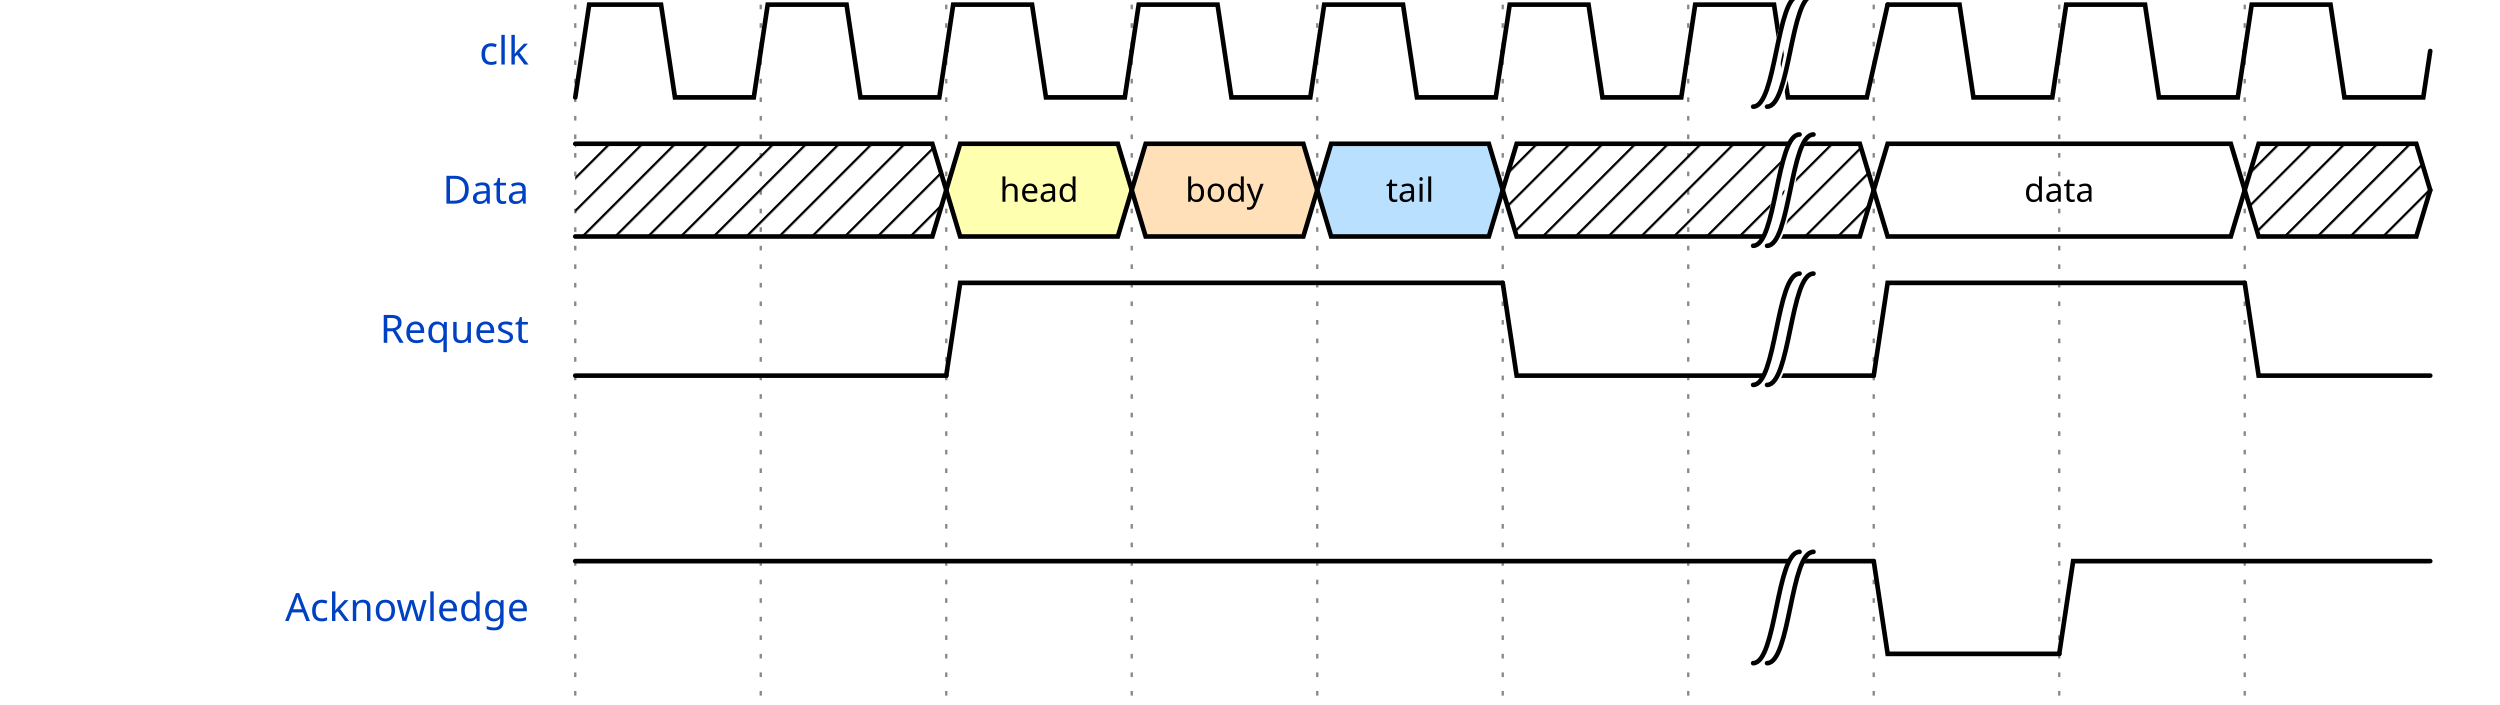
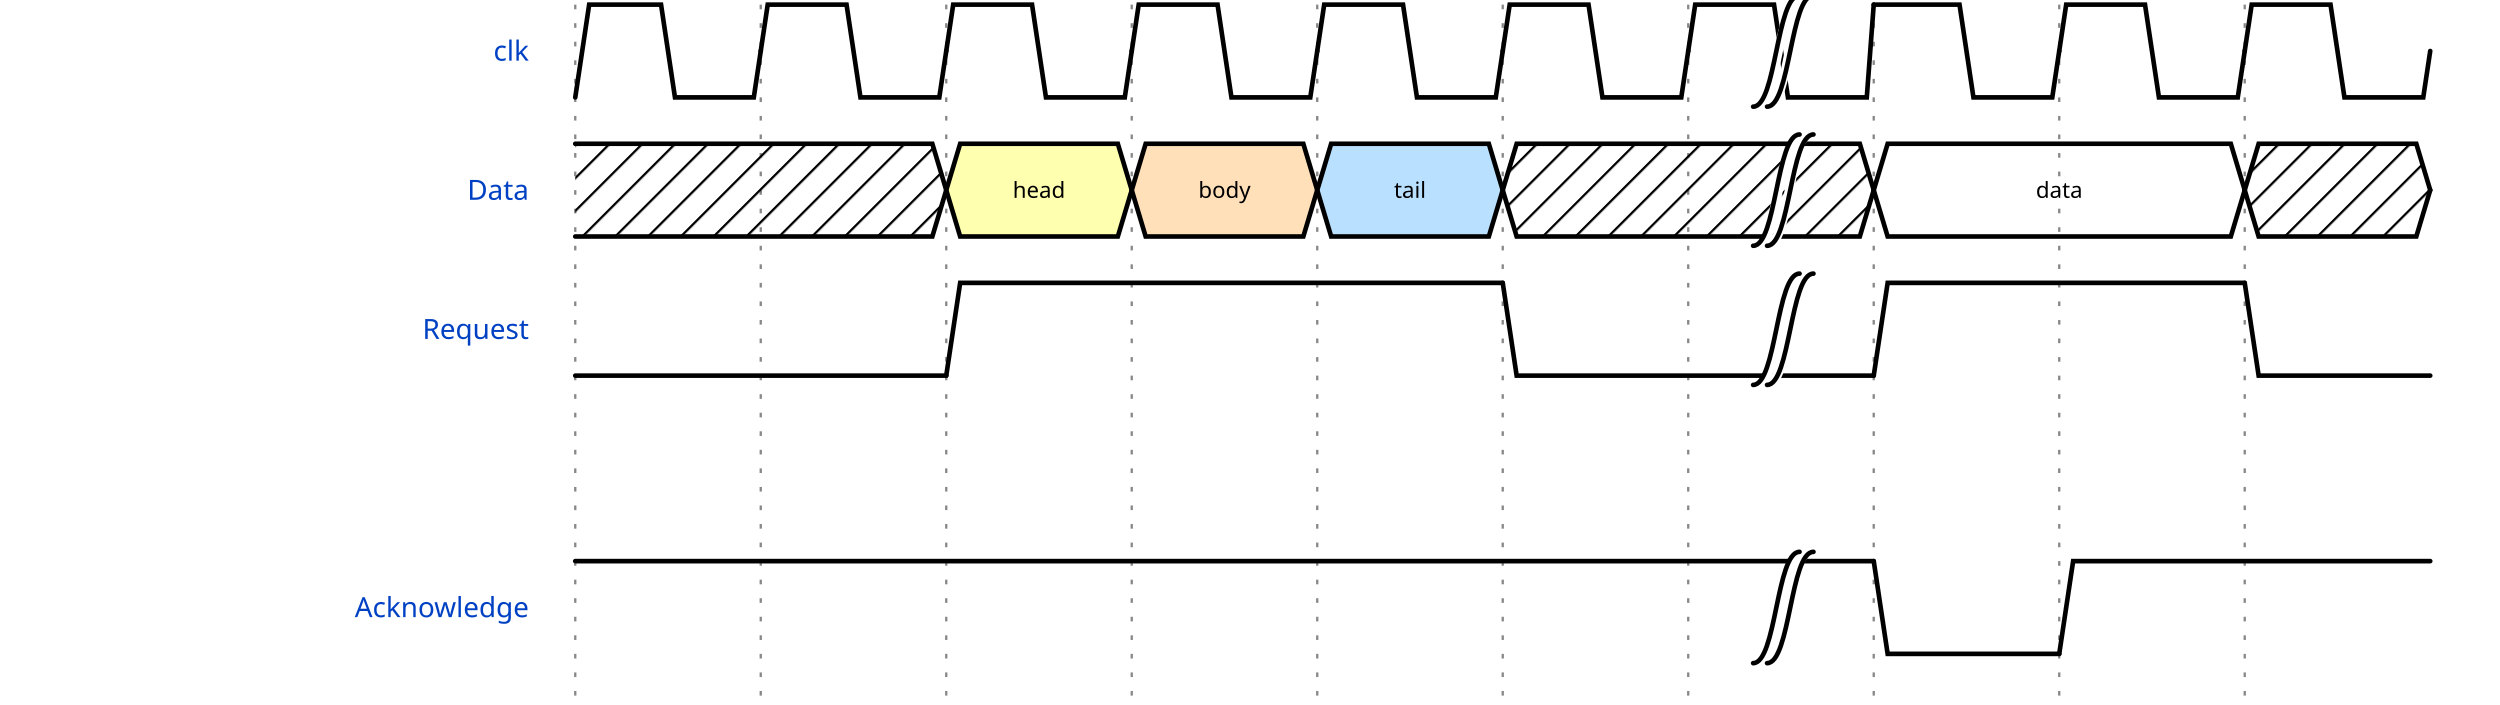
<svg xmlns="http://www.w3.org/2000/svg" width="532" height="150" viewBox="-1 -1 533 152">
  <style>
- .title {fill: rgba(0, 65, 196, 255);font-weight: 500;font-size: 0.700em;font-family: Fira Mono;text-align: right;text-anchor: end;dominant-baseline: middle;alignment-baseline: central;}
+ .title {fill: rgba(0, 65, 196, 255);font-weight: 500;font-size: 0.500em;font-family: Fira Mono;text-align: right;text-anchor: end;dominant-baseline: middle;alignment-baseline: central;}
.text {fill: rgba(0, 0, 0, 255);font-size: 0.900em;font-style: normal;font-variant: normal;font-weight: 500;font-stretch: normal;text-align: center;font-family: Fira Mono;}
.attr {fill: rgba(0, 0, 0, 255);font-size: 9.000px;font-style: normal;font-variant: normal;font-weight: 200;font-stretch: normal;text-align: center;font-family: Fira Mono;text-anchor: middle;dominant-baseline: middle;alignment-baseline: central;}
.path {fill: none;stroke: rgba(0, 0, 0, 255);stroke-width: 1;stroke-linecap: round;stroke-linejoin: miter;stroke-miterlimit: 4;stroke-dasharray: none;}
.stripe {fill: none;stroke: rgba(0, 0, 0, 255);stroke-width: 0.5;stroke-linecap: round;stroke-linejoin: miter;stroke-miterlimit: 4;stroke-dasharray: none;}
- .data {fill: rgba(0, 0, 0, 255);font-size: 0.600em;font-style: normal;font-variant: normal;font-weight: 500;font-stretch: normal;text-align: center;font-family: Fira Mono;text-anchor: middle;dominant-baseline: middle;alignment-baseline: central;}
+ .data {fill: rgba(0, 0, 0, 255);font-size: 0.400em;font-style: normal;font-variant: normal;font-weight: 500;font-stretch: normal;text-align: center;font-family: Fira Mono;text-anchor: middle;dominant-baseline: middle;alignment-baseline: central;}
.arrow {fill: rgba(0, 0, 0, 255);stroke: none;}
.hide {fill: rgba(255, 255, 255, 255);stroke: rgba(255, 255, 255, 255);stroke-width: 2;}
.hatch {fill: url(#diagonalHatch);}
.s2-polygon {fill: rgba(0, 0, 0, 0);stroke: none;}
.s3-polygon {fill: rgba(255, 255, 176, 255);stroke: none;}
.s4-polygon {fill: rgba(255, 224, 185, 255);stroke: none;}
.s5-polygon {fill: rgba(185, 224, 255, 255);stroke: none;}
.tick {stroke: rgba(136, 136, 136, 255);stroke-width: 0.5;stroke-dasharray: 1, 3;}
.big_gap {stroke: rgba(136, 136, 136, 255);stroke-width: 0.5;stroke-dasharray: none;}
.edge {fill: none;stroke: rgba(0, 0, 255, 255);stroke-width: 1;}
.edge-arrow {fill: rgba(0, 0, 255, 255);stroke: none;overflow: visible;}
.edge-text {font-family: Fira Mono;font-size: 0.625em;fill: rgba(0, 0, 0, 255);filter: #solid;transform: translate(0, 2.5px);text-anchor: middle;}
.edge-background {fill: rgba(255, 255, 255, 255);stroke: rgba(255, 255, 255, 255);stroke-width: 2;}
.border {stroke-width: 1.25;stroke: rgba(0, 0, 0, 255);}
- .h1 {fill: rgba(0, 0, 0, 255);font-size: 15.258px;font-weight: bold;font-family: Fira Mono;text-align: left;dominant-baseline: middle;}
- .h2 {fill: rgba(0, 0, 0, 255);font-size: 12.208px;font-weight: bold;font-family: Fira Mono;text-align: left;dominant-baseline: middle;}
- .h3 {fill: rgba(0, 0, 0, 255);font-size: 9.767px;font-weight: bold;font-family: Fira Mono;text-align: left;dominant-baseline: middle;}
- .h4 {fill: rgba(0, 0, 0, 255);font-size: 7.817px;font-weight: bold;font-family: Fira Mono;text-align: left;dominant-baseline: middle;}
- .h5 {fill: rgba(0, 0, 0, 255);font-size: 6.250px;font-weight: bold;font-family: Fira Mono;text-align: left;dominant-baseline: middle;}
- .h6 {fill: rgba(0, 0, 0, 255);font-size: 5.000px;font-weight: bold;font-family: Fira Mono;text-align: left;dominant-baseline: middle;}
+ .h1 {fill: rgba(0, 0, 0, 255);font-size: 12.046px;font-weight: bold;font-family: Fira Mono;text-align: left;dominant-baseline: middle;}
+ .h2 {fill: rgba(0, 0, 0, 255);font-size: 9.638px;font-weight: bold;font-family: Fira Mono;text-align: left;dominant-baseline: middle;}
+ .h3 {fill: rgba(0, 0, 0, 255);font-size: 7.711px;font-weight: bold;font-family: Fira Mono;text-align: left;dominant-baseline: middle;}
+ .h4 {fill: rgba(0, 0, 0, 255);font-size: 6.171px;font-weight: bold;font-family: Fira Mono;text-align: left;dominant-baseline: middle;}
+ .h5 {fill: rgba(0, 0, 0, 255);font-size: 4.934px;font-weight: bold;font-family: Fira Mono;text-align: left;dominant-baseline: middle;}
+ .h6 {fill: rgba(0, 0, 0, 255);font-size: 3.947px;font-weight: bold;font-family: Fira Mono;text-align: left;dominant-baseline: middle;}
.reg-data {fill: rgba(0, 0, 0, 255);font-size: 0.800em;font-style: normal;font-variant: normal;font-weight: 500;font-stretch: normal;text-align: center;font-family: Fira Mono;text-anchor: middle;dominant-baseline: middle;alignment-baseline: central;}
.reg-pos {fill: rgba(0, 0, 0, 255);font-size: 0.600em;font-style: normal;font-variant: normal;font-weight: 500;font-stretch: normal;text-align: center;font-family: Fira Mono;text-anchor: middle;dominant-baseline: middle;alignment-baseline: central;}</style>
  <defs>
    <pattern id="diagonalHatch" width="5" height="5" patternTransform="rotate(45 0 0)" patternUnits="userSpaceOnUse">
      <line x1="0" y1="0" x2="0" y2="5" style="stroke:black; stroke-width:1" />
    </pattern>
    <marker id="arrow" viewBox="0 0 10 10" refX="10" refY="5" markerWidth="7" markerHeight="7" markerUnits="userSpaceOnUse" orient="auto-start-reverse" style="fill:#00F;">
      <path d="M 0 0 L 10 5 L 0 10 z" />
    </marker>
    <filter x="0" y="0" width="1" height="1" id="solid">
      <feFlood flood-color="white" />
      <feComposite in="SourceGraphic" />
    </filter>
  </defs>
  <g id="a">
    <g id="ticks_6" transform="translate(120, 0)">
      <path d="M0,0 L0,150" class="tick" style="fill: none;" />
      <path d="M40,0 L40,150" class="tick" style="fill: none;" />
      <path d="M80,0 L80,150" class="tick" style="fill: none;" />
      <path d="M120,0 L120,150" class="tick" style="fill: none;" />
      <path d="M160,0 L160,150" class="tick" style="fill: none;" />
      <path d="M200,0 L200,150" class="tick" style="fill: none;" />
      <path d="M240,0 L240,150" class="tick" style="fill: none;" />
      <path d="M280,0 L280,150" class="tick" style="fill: none;" />
      <path d="M320,0 L320,150" class="tick" style="fill: none;" />
      <path d="M360,0 L360,150" class="tick" style="fill: none;" />
    </g>
    <g id="clk" transform="translate(120, 0)">
      <text x="-10" y="10" class="title" style="stroke: none;">clk</text>
      <g data-symbol="p" transform="translate(0, 0)" class="s2">
        <path d="M0,20 L3,0 L18.5,0 L21.5,20 L38.5,20 L40,10" class="path" style="fill: none;" />
      </g>
      <g data-symbol="p" transform="translate(40, 0)" class="s2">
        <path d="M0,10 L1.5,0 L18.5,0 L21.5,20 L38.5,20 L40,10" class="path" style="fill: none;" />
      </g>
      <g data-symbol="p" transform="translate(80, 0)" class="s2">
        <path d="M0,10 L1.5,0 L18.5,0 L21.5,20 L38.5,20 L40,10" class="path" style="fill: none;" />
      </g>
      <g data-symbol="p" transform="translate(120, 0)" class="s2">
        <path d="M0,10 L1.5,0 L18.5,0 L21.5,20 L38.5,20 L40,10" class="path" style="fill: none;" />
      </g>
      <g data-symbol="p" transform="translate(160, 0)" class="s2">
        <path d="M0,10 L1.5,0 L18.5,0 L21.5,20 L38.5,20 L40,10" class="path" style="fill: none;" />
      </g>
      <g data-symbol="p" transform="translate(200, 0)" class="s2">
        <path d="M0,10 L1.5,0 L18.5,0 L21.5,20 L38.5,20 L40,10" class="path" style="fill: none;" />
      </g>
      <g data-symbol="p" transform="translate(240, 0)" class="s2">
-         <path d="M0,10 L1.5,0 L18.5,0 L21.5,20 L38.5,20 L43,0" class="path" style="fill: none;" />
+         <path d="M0,10 L1.5,0 L18.5,0 L21.5,20 L38.5,20 L40,0" class="path" style="fill: none;" />
      </g>
      <g data-symbol="|" transform="translate(257, 0)" class="s2">
        <path d="M0,22 C5,22 5,-4 10,-4 L7,0 C2,0 2,24 -3,24 z" class="hide" style="fill: none;" />
        <path d="M0,22 C5,22 5,-2 10,-2" class="path" style="fill: none;" />
        <path d="M-3,22 C2,22 2,-2 7,-2" class="path" style="fill: none;" />
      </g>
      <g data-symbol="p" transform="translate(280, 0)" class="s2">
-         <path d="M3,0 L18.5,0 L21.5,20 L38.5,20 L40,10" class="path" style="fill: none;" />
+         <path d="M0,0 L18.5,0 L21.5,20 L38.5,20 L40,10" class="path" style="fill: none;" />
      </g>
      <g data-symbol="p" transform="translate(320, 0)" class="s2">
        <path d="M0,10 L1.5,0 L18.5,0 L21.5,20 L38.5,20 L40,10" class="path" style="fill: none;" />
      </g>
      <g data-symbol="p" transform="translate(360, 0)" class="s2">
        <path d="M0,10 L1.5,0 L18.5,0 L21.5,20 L38.5,20 L40,10" class="path" style="fill: none;" />
      </g>
    </g>
    <g id="Data" transform="translate(120, 30)">
      <text x="-10" y="10" class="title" style="stroke: none;">Data</text>
      <g data-symbol="x" transform="translate(0, 0)" class="s2">
        <polygon points="0, 0 3, 0 77, 0 80, 10 77, 20 3, 20 0, 20 " class="hatch" style="" />
        <path d="M0,0 L3,0 L77,0 L80,10" class="path" style="fill: none;" />
        <path d="M0,20 L3,20 L77,20 L80,10" class="path" style="fill: none;" />
      </g>
      <g data-symbol="3" transform="translate(80, 0)" class="s3">
        <polygon points="0, 10 3, 0 37, 0 40, 10 37, 20 3, 20 0, 10 " class="s3-polygon" style="" />
        <path d="M0,10 L3,0 L37,0 L40,10" class="path" style="fill: none;" />
        <path d="M0,10 L3,20 L37,20 L40,10" class="path" style="fill: none;" />
        <text x="20" y="10" class="data" style="stroke: none;">head</text>
      </g>
      <g data-symbol="4" transform="translate(120, 0)" class="s4">
        <polygon points="0, 10 3, 0 37, 0 40, 10 37, 20 3, 20 0, 10 " class="s4-polygon" style="" />
        <path d="M0,10 L3,0 L37,0 L40,10" class="path" style="fill: none;" />
        <path d="M0,10 L3,20 L37,20 L40,10" class="path" style="fill: none;" />
        <text x="20" y="10" class="data" style="stroke: none;">body</text>
      </g>
      <g data-symbol="5" transform="translate(160, 0)" class="s5">
        <polygon points="0, 10 3, 0 37, 0 40, 10 37, 20 3, 20 0, 10 " class="s5-polygon" style="" />
        <path d="M0,10 L3,0 L37,0 L40,10" class="path" style="fill: none;" />
        <path d="M0,10 L3,20 L37,20 L40,10" class="path" style="fill: none;" />
        <text x="20" y="10" class="data" style="stroke: none;">tail</text>
      </g>
      <g data-symbol="x" transform="translate(200, 0)" class="s2">
        <polygon points="0, 10 3, 0 77, 0 80, 10 77, 20 3, 20 0, 10 " class="hatch" style="" />
        <path d="M0,10 L3,0 L77,0 L80,10" class="path" style="fill: none;" />
        <path d="M0,10 L3,20 L77,20 L80,10" class="path" style="fill: none;" />
      </g>
      <g data-symbol="|" transform="translate(257, 0)" class="s2">
        <path d="M0,22 C5,22 5,-4 10,-4 L7,0 C2,0 2,24 -3,24 z" class="hide" style="fill: none;" />
        <path d="M0,22 C5,22 5,-2 10,-2" class="path" style="fill: none;" />
        <path d="M-3,22 C2,22 2,-2 7,-2" class="path" style="fill: none;" />
      </g>
      <g data-symbol="=" transform="translate(280, 0)" class="s2">
        <polygon points="0, 10 3, 0 77, 0 80, 10 77, 20 3, 20 0, 10 " class="s2-polygon" style="" />
        <path d="M0,10 L3,0 L77,0 L80,10" class="path" style="fill: none;" />
        <path d="M0,10 L3,20 L77,20 L80,10" class="path" style="fill: none;" />
        <text x="40" y="10" class="data" style="stroke: none;">data</text>
      </g>
      <g data-symbol="x" transform="translate(360, 0)" class="s2">
        <polygon points="0, 10 3, 0 37, 0 40, 10 37, 20 3, 20 0, 10 " class="hatch" style="" />
        <path d="M0,10 L3,0 L37,0 L40,10" class="path" style="fill: none;" />
        <path d="M0,10 L3,20 L37,20 L40,10" class="path" style="fill: none;" />
      </g>
    </g>
    <g id="Request" transform="translate(120, 60)">
      <text x="-10" y="10" class="title" style="stroke: none;">Request</text>
      <g data-symbol="0" transform="translate(0, 0)" class="s2">
        <path d="M0,20 L1.5,20 L3,20 L80,20" class="path" style="fill: none;" />
      </g>
      <g data-symbol="1" transform="translate(80, 0)" class="s2">
        <path d="M0,20 L1.5,10 L3,0 L120,0" class="path" style="fill: none;" />
      </g>
      <g data-symbol="0" transform="translate(200, 0)" class="s2">
        <path d="M0,0 L1.5,10 L3,20 L80,20" class="path" style="fill: none;" />
      </g>
      <g data-symbol="|" transform="translate(257, 0)" class="s2">
        <path d="M0,22 C5,22 5,-4 10,-4 L7,0 C2,0 2,24 -3,24 z" class="hide" style="fill: none;" />
        <path d="M0,22 C5,22 5,-2 10,-2" class="path" style="fill: none;" />
        <path d="M-3,22 C2,22 2,-2 7,-2" class="path" style="fill: none;" />
      </g>
      <g data-symbol="1" transform="translate(280, 0)" class="s2">
        <path d="M0,20 L1.5,10 L3,0 L80,0" class="path" style="fill: none;" />
      </g>
      <g data-symbol="0" transform="translate(360, 0)" class="s2">
        <path d="M0,0 L1.5,10 L3,20 L40,20" class="path" style="fill: none;" />
      </g>
    </g>
    <g id="Acknowledge" transform="translate(120, 120)">
      <text x="-10" y="10" class="title" style="stroke: none;">Acknowledge</text>
      <g data-symbol="1" transform="translate(0, 0)" class="s2">
        <path d="M0,0 L1.5,0 L3,0 L280,0" class="path" style="fill: none;" />
      </g>
      <g data-symbol="|" transform="translate(257, 0)" class="s2">
        <path d="M0,22 C5,22 5,-4 10,-4 L7,0 C2,0 2,24 -3,24 z" class="hide" style="fill: none;" />
        <path d="M0,22 C5,22 5,-2 10,-2" class="path" style="fill: none;" />
        <path d="M-3,22 C2,22 2,-2 7,-2" class="path" style="fill: none;" />
      </g>
      <g data-symbol="0" transform="translate(280, 0)" class="s2">
        <path d="M0,0 L1.5,10 L3,20 L40,20" class="path" style="fill: none;" />
      </g>
      <g data-symbol="1" transform="translate(320, 0)" class="s2">
        <path d="M0,20 L1.5,10 L3,0 L80,0" class="path" style="fill: none;" />
      </g>
    </g>
  </g>
</svg>
